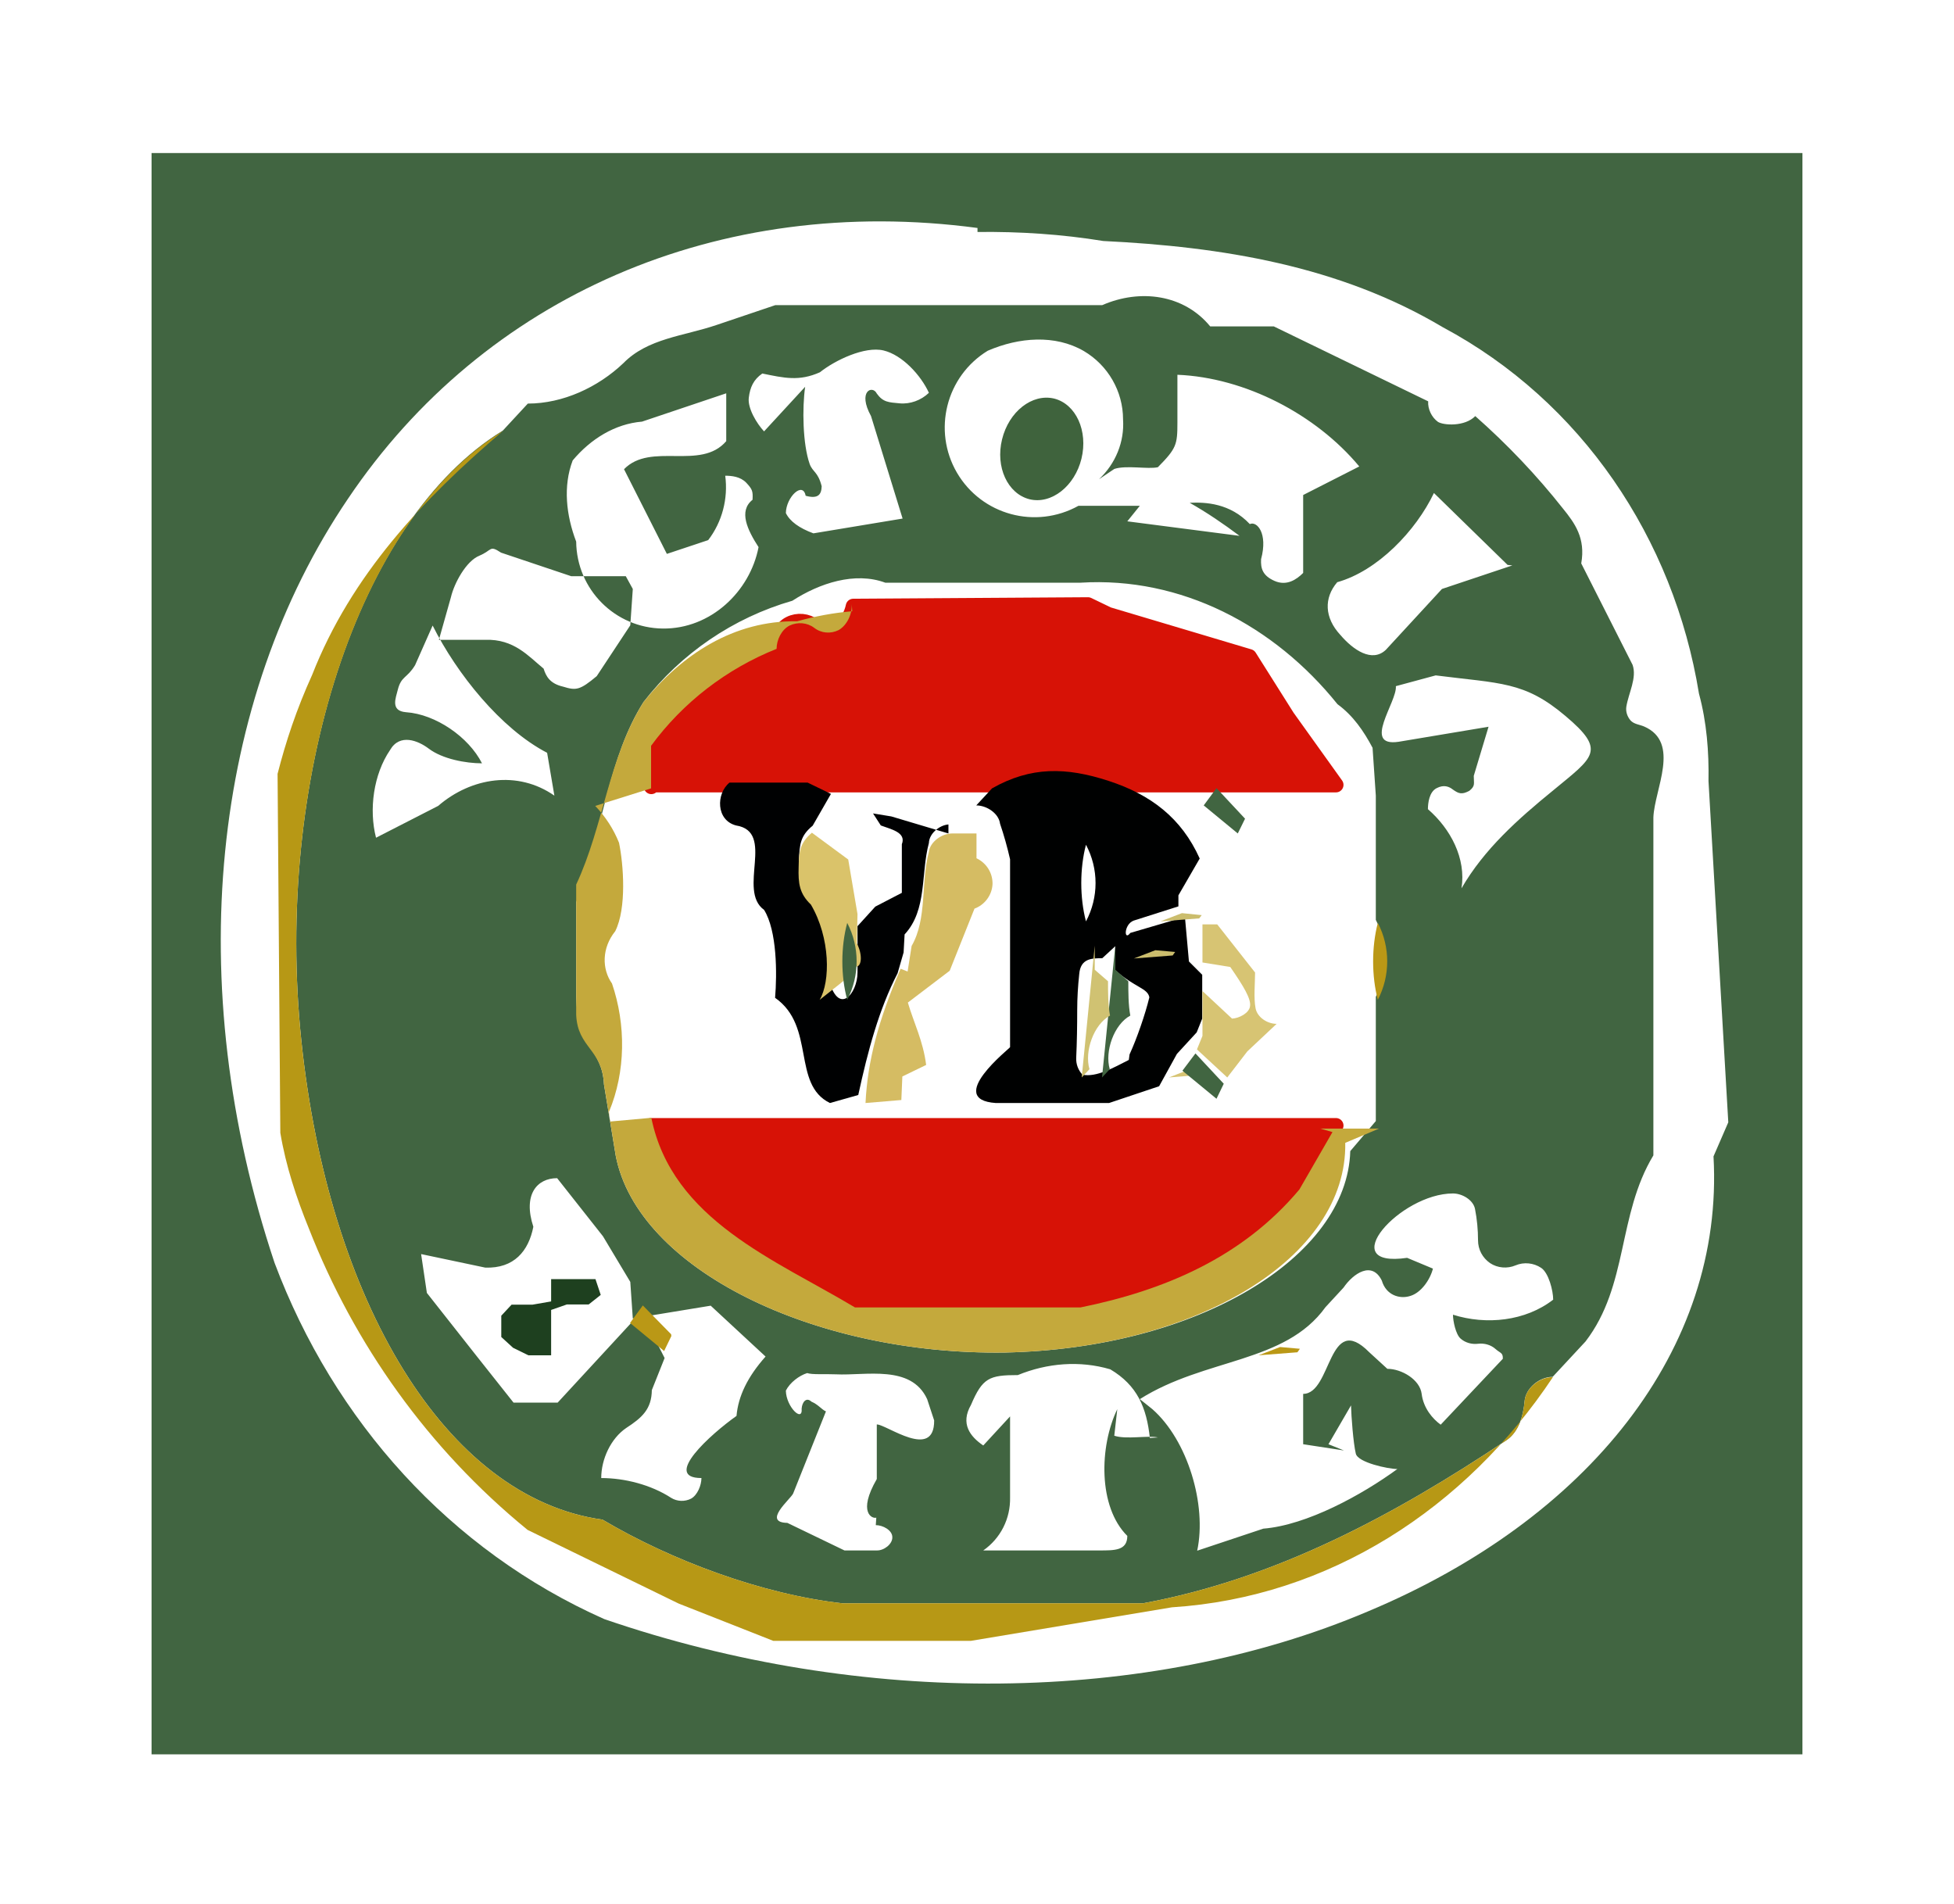
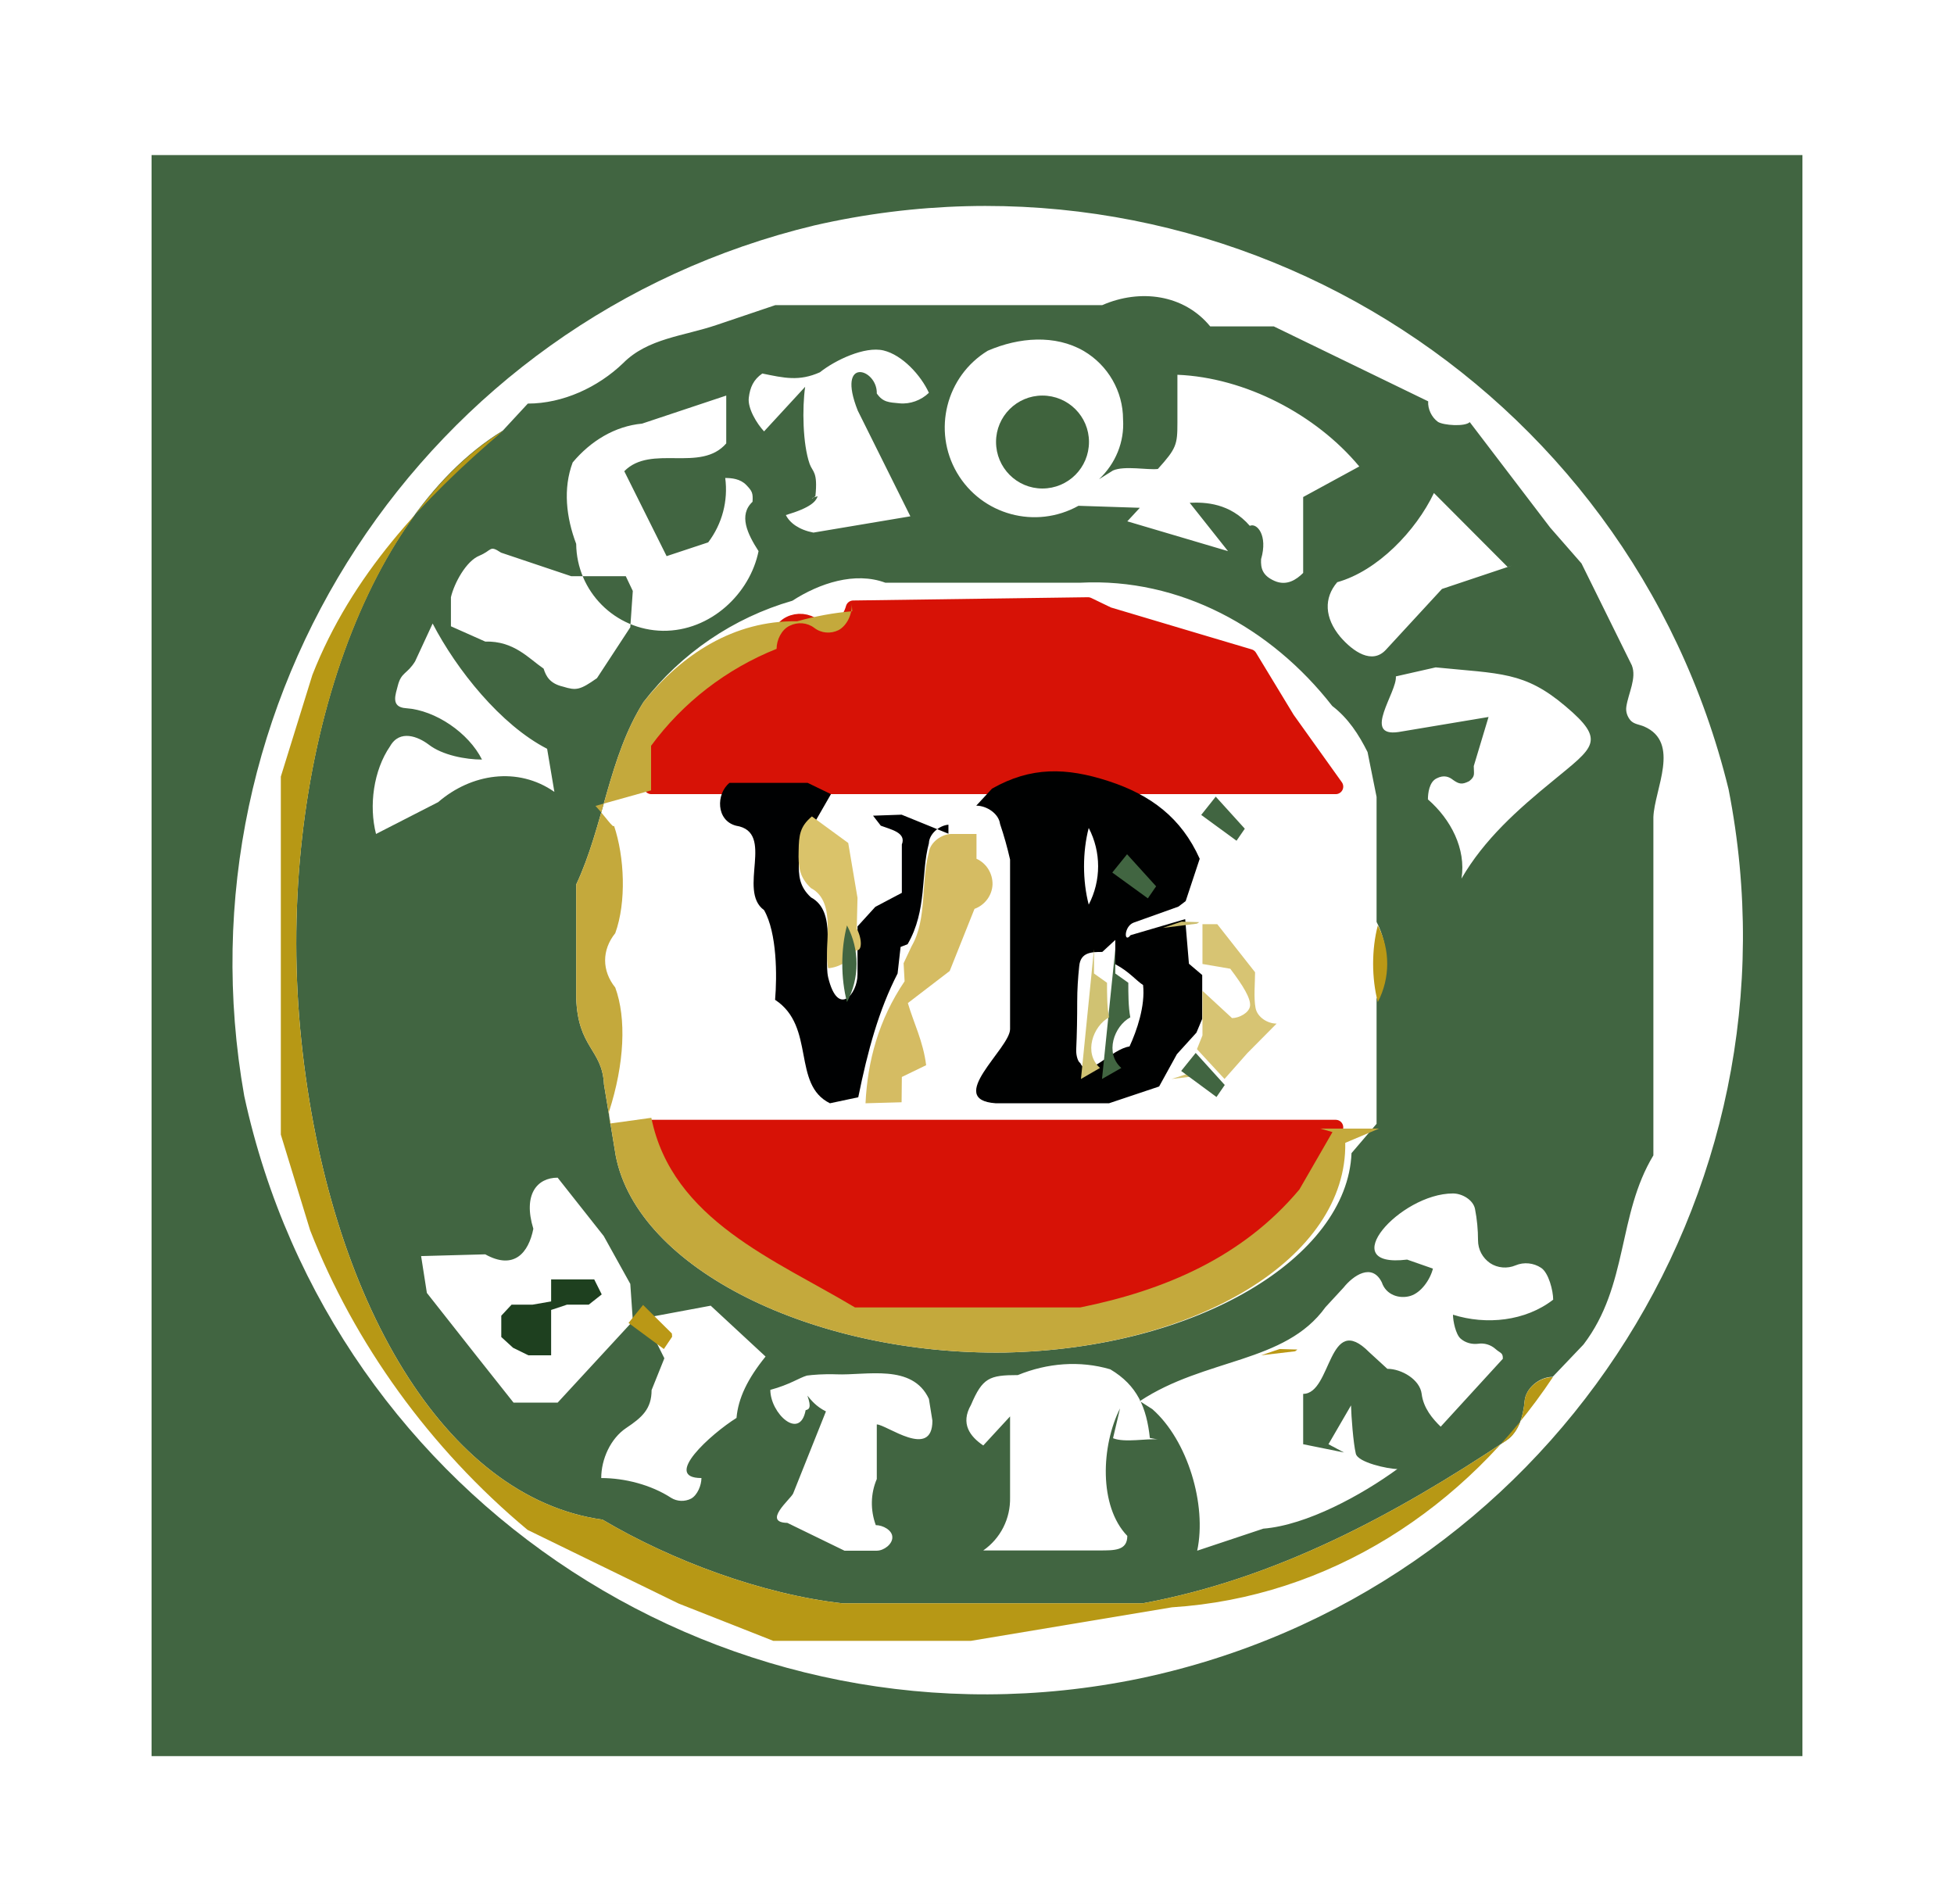
<svg xmlns="http://www.w3.org/2000/svg" viewBox="0 0 78 76" width="78" height="76">
  <rect width="100%" height="100%" fill="#ffffff" />
-   <path data-region="0" d="M71.95 6.11L6.05 6.11L6.05 70.03L71.95 70.03L71.95 6.11ZM39.02 9.26C40.70 9.24 42.38 9.35 44.04 9.62C48.78 9.85 53.47 10.61 57.59 13.06C63.13 16.02 66.81 21.49 67.82 27.69C68.13 28.83 68.22 30.01 68.20 31.18L68.99 44.80L68.40 46.16C68.83 53.85 63.41 60.64 54.59 64.33C45.80 68.06 34.38 68.16 24.12 64.63C17.96 61.89 13.33 56.72 10.96 50.41C7.24 39.26 8.44 27.95 13.89 19.91C19.32 11.84 28.68 7.72 39.02 9.10Z" fill="#416541" fill-rule="evenodd" />
-   <path data-region="1" d="M57.01 16.02L50.85 13.03L48.31 13.03C47.26 11.75 45.51 11.52 44.00 12.18L30.95 12.18L28.61 12.97C27.29 13.42 25.86 13.50 24.88 14.50C23.87 15.46 22.47 16.11 21.07 16.11L20.07 17.19C14.25 20.75 10.95 31.21 12.03 41.55C13.11 51.89 17.77 59.79 24.05 60.66C26.82 62.30 30.43 63.64 33.62 64.00L45.63 64.00C50.94 63.02 55.67 60.47 60.12 57.50C60.62 57.17 60.81 56.52 60.86 55.92C60.91 55.40 61.46 54.96 61.98 54.96L63.29 53.55C65.01 51.31 64.56 48.50 66.00 46.12L66.00 32.63C66.04 31.51 67.10 29.64 65.63 29.00C65.44 28.92 65.23 28.91 65.09 28.76C64.96 28.61 64.89 28.41 64.92 28.21C65.01 27.66 65.35 27.06 65.17 26.54L63.12 22.49C63.30 21.48 62.86 20.88 62.39 20.30C61.34 18.97 60.16 17.73 58.89 16.61C58.47 17.04 57.62 16.98 57.40 16.84C57.15 16.66 56.99 16.33 57.01 16.02ZM54.92 44.75L53.90 45.95C53.78 50.19 47.81 53.83 40.12 53.99C32.49 54.10 25.46 50.66 24.58 46.14L24.11 43.29C24.04 41.86 23.06 41.84 23.00 39.81L23.00 36.01C24.10 32.96 24.29 30.24 25.69 28.02C27.19 26.08 29.27 24.66 31.63 23.98C32.71 23.28 34.13 22.81 35.34 23.26L43.13 23.26C47.15 23.01 50.87 24.97 53.39 28.11C54.02 28.57 54.44 29.19 54.79 29.85L54.92 31.76L54.92 36.72C55.42 37.69 55.42 38.83 54.92 39.79L54.92 44.75ZM25.16 51.17L25.26 52.63L28.37 52.12L30.56 54.15C29.84 54.96 29.47 55.73 29.40 56.52C28.38 57.24 26.42 59.00 28.00 59.00C28.00 59.29 27.84 59.68 27.59 59.82C27.34 59.95 27.03 59.94 26.79 59.79C25.99 59.27 24.94 59.00 24.00 59.00C24.00 58.25 24.38 57.42 25.00 57.00C25.63 56.59 26.01 56.25 26.02 55.49L26.53 54.21L25.60 52.37L22.26 55.99L20.50 55.99L19.01 54.11L17.04 51.61L16.81 50.06L19.37 50.60C20.52 50.64 21.10 49.94 21.29 48.97C20.87 47.69 21.43 47.03 22.24 47.03L24.07 49.35L25.16 51.17ZM53.03 57.65L53.93 56.10C53.94 56.53 54.02 57.60 54.12 58.02C54.19 58.38 55.42 58.64 55.78 58.64C54.37 59.67 52.17 60.88 50.43 61.02L47.79 61.90C48.18 60.07 47.41 57.49 46.00 56.25L45.50 55.85C48.11 54.20 51.29 54.43 52.91 52.18L53.63 51.40C54.02 50.83 54.77 50.32 55.16 51.12C55.33 51.70 55.87 51.87 56.30 51.73C56.73 51.60 57.09 51.08 57.20 50.64L56.17 50.21C53.23 50.64 55.88 47.64 58.00 47.64C58.37 47.64 58.81 47.90 58.88 48.26C58.96 48.67 59.00 49.09 59.00 49.51C59.00 49.88 59.18 50.21 59.48 50.42C59.78 50.62 60.17 50.65 60.50 50.51C60.83 50.37 61.22 50.41 61.52 50.61C61.82 50.81 62.00 51.52 62.00 51.88C60.89 52.74 59.33 52.90 58.00 52.48C58.00 52.73 58.11 53.26 58.30 53.43C58.49 53.60 58.75 53.67 59.00 53.64C59.25 53.61 59.51 53.68 59.70 53.85C59.89 54.02 60.00 53.99 59.99 54.24L57.51 56.87C57.19 56.64 56.82 56.21 56.75 55.64C56.68 55.07 55.95 54.64 55.38 54.64L54.66 53.98C53.01 52.31 53.17 55.64 52.02 55.64L52.02 57.65L53.65 57.90ZM34.96 60.88C35.24 60.88 35.62 61.08 35.62 61.36C35.63 61.64 35.28 61.90 35.00 61.89L33.71 61.89L31.43 60.79C30.42 60.77 31.55 59.85 31.66 59.62L32.97 56.34C32.79 56.26 32.67 56.07 32.39 55.95C32.19 55.76 32.02 55.96 32.00 56.23C32.05 56.80 31.38 56.16 31.37 55.51C31.53 55.19 31.90 54.91 32.22 54.81C32.43 54.88 32.90 54.84 33.37 54.86C34.56 54.92 36.37 54.46 37.01 55.85L37.29 56.70C37.30 58.31 35.39 56.86 35.00 56.86L35.00 59.04C34.22 60.39 34.83 60.64 34.98 60.58ZM30.50 17.22C30.21 16.91 29.84 16.30 29.89 15.88C29.94 15.46 30.08 15.15 30.43 14.91C31.31 15.09 31.90 15.23 32.73 14.86C33.33 14.38 34.52 13.81 35.27 13.99C36.02 14.17 36.76 14.98 37.08 15.68C36.77 15.98 36.33 16.14 35.91 16.10C35.48 16.06 35.25 16.06 35.00 15.71C34.83 15.36 34.22 15.61 34.77 16.61L36.03 20.70L32.47 21.29C31.90 21.08 31.53 20.81 31.37 20.48C31.38 19.84 32.05 19.20 32.16 19.79C32.67 19.93 32.79 19.73 32.80 19.41C32.65 18.82 32.44 18.85 32.32 18.52C32.04 17.72 32.02 16.28 32.14 15.44L30.50 17.22ZM44.48 18.72C44.95 18.56 45.83 18.74 46.22 18.65C46.96 17.90 47.00 17.75 47.00 16.88L47.00 14.96C49.70 15.07 52.53 16.54 54.26 18.62L52.02 19.76L52.02 22.87C51.75 23.14 51.36 23.40 50.88 23.19C50.40 22.98 50.32 22.69 50.34 22.32C50.62 21.28 50.17 20.79 49.89 20.92C49.10 20.08 48.11 20.04 47.49 20.07C48.18 20.46 48.84 20.91 49.48 21.39L45.00 20.81L45.50 20.19L43.05 20.19C41.34 21.14 39.19 20.56 38.20 18.87C37.22 17.19 37.76 15.02 39.43 14.00C40.68 13.46 42.12 13.35 43.26 14.01C44.23 14.58 44.83 15.62 44.83 16.74C44.89 17.64 44.53 18.51 43.87 19.13ZM28.99 15.70L28.99 17.61C27.97 18.80 25.98 17.63 24.91 18.73L26.62 22.11L28.27 21.56C28.83 20.83 29.07 19.90 28.95 18.99C29.20 18.99 29.55 19.02 29.79 19.27C30.03 19.53 30.06 19.60 30.04 19.95C29.47 20.40 29.84 21.16 30.28 21.84C29.94 23.61 28.37 25.11 26.46 25.09C24.55 25.07 23.02 23.53 23.00 21.62C22.60 20.57 22.47 19.41 22.86 18.38C23.58 17.52 24.55 16.92 25.63 16.83L28.99 15.70ZM60.37 22.57L57.56 23.51L55.32 25.94C54.77 26.46 54.02 25.95 53.50 25.34C52.87 24.66 52.84 23.87 53.38 23.24C54.99 22.79 56.52 21.19 57.24 19.68L60.18 22.55ZM25.26 23.51L25.16 24.96L23.82 26.99C23.15 27.55 23.00 27.57 22.48 27.41C21.96 27.29 21.80 27.01 21.70 26.69C21.10 26.20 20.52 25.50 19.37 25.54L17.52 25.54L18.00 23.84C18.13 23.28 18.61 22.39 19.14 22.18C19.66 21.96 19.53 21.75 20.00 22.06L22.80 23.00L24.98 23.00ZM19.24 30.47C18.71 29.42 17.39 28.51 16.21 28.43C15.57 28.38 15.80 27.86 15.88 27.53C16.02 26.98 16.25 27.08 16.57 26.55L17.27 24.97C18.23 26.89 19.99 29.09 21.84 30.05L22.13 31.76C20.67 30.74 18.81 31.03 17.49 32.17L15.01 33.44C14.72 32.31 14.91 30.91 15.57 29.94C15.96 29.26 16.70 29.57 17.11 29.88C17.66 30.30 18.60 30.47 19.24 30.47ZM58.34 35.46C58.53 34.27 57.91 33.09 57.00 32.30C57.00 32.06 57.05 31.61 57.35 31.46C57.64 31.31 57.85 31.40 58.00 31.52C58.24 31.69 58.36 31.72 58.65 31.57C58.90 31.37 58.83 31.29 58.83 30.97L59.42 29.01L55.83 29.61C54.35 29.83 55.78 28.01 55.72 27.39L57.31 26.96C59.89 27.29 60.85 27.19 62.49 28.58C64.14 29.97 63.62 30.21 62.00 31.55C60.59 32.70 59.25 33.89 58.34 35.46ZM46.22 57.38C45.83 57.29 44.95 57.47 44.48 57.31L44.60 56.25C43.88 57.74 43.83 60.15 45.00 61.31C45.00 61.90 44.49 61.89 43.88 61.89L39.25 61.89C39.94 61.41 40.34 60.62 40.32 59.77L40.32 56.54L39.25 57.70C38.72 57.34 38.33 56.83 38.76 56.08C39.22 55.00 39.49 54.89 40.63 54.89C41.80 54.41 43.10 54.30 44.32 54.66C45.40 55.30 45.77 56.19 45.90 57.40Z" fill="#416541" fill-rule="evenodd" />
-   <path data-region="2" d="M53.33 44.93L26.00 44.93C26.92 48.82 31.01 50.25 34.13 52.00L43.28 52.06C46.48 51.32 49.60 50.00 51.87 47.29L53.33 44.93Z" fill="#d71206" fill-rule="evenodd" stroke="#d71206" stroke-width="0.6" stroke-linejoin="round" />
-   <path data-region="3" d="M26.00 31.33L53.33 31.33L51.39 28.62L49.87 26.21L47.66 25.55L44.24 24.53L43.43 24.14L34.06 24.20C34.00 24.50 33.81 24.91 33.48 25.08C33.16 25.24 32.78 25.20 32.50 24.99C32.22 24.78 31.84 24.74 31.52 24.90C31.20 25.06 31.00 25.47 31.00 25.83C29.01 26.63 27.27 27.97 26.00 29.70L26.00 31.40Z" fill="#d71206" fill-rule="evenodd" stroke="#d71206" stroke-width="0.6" stroke-linejoin="round" />
-   <path data-region="4" d="M21.05 16.48L20.10 17.57L21.05 16.48ZM20.08 17.20C16.86 19.94 14.02 22.96 12.46 26.94C11.83 28.33 11.41 29.60 11.08 30.89L11.19 45.22C11.41 46.54 11.83 47.81 12.33 49.04C14.14 53.66 17.08 57.82 21.06 61.07L27.09 64.01L30.87 65.50L38.75 65.50L46.78 64.16C53.05 63.76 58.51 60.21 61.99 54.97C61.46 54.97 60.91 55.40 60.86 55.92C60.81 56.52 60.62 57.17 60.12 57.50C55.67 60.47 50.94 63.02 45.63 64.00L33.63 64.00C30.43 63.64 26.82 62.30 24.05 60.66C17.77 59.79 13.11 51.89 12.03 41.55C10.95 31.21 14.26 20.76 20.08 17.20Z" fill="#b79815" fill-rule="evenodd" />
-   <path data-region="5" d="M34.02 24.40C33.28 24.46 32.54 24.60 31.82 24.80C29.29 24.76 27.21 26.13 25.69 28.02C24.29 30.24 24.10 32.96 23.00 35.31L23.00 40.51C23.06 41.84 24.04 41.86 24.11 43.29L24.58 46.14C25.46 50.66 32.49 54.10 40.12 53.99C47.81 53.83 53.78 50.19 53.70 45.62L55.05 45.05L52.70 45.05L53.19 45.19L51.87 47.48C49.60 50.19 46.48 51.51 43.13 52.19L34.13 52.19C30.98 50.30 26.83 48.71 26.00 44.62L24.34 44.77L24.31 44.38C24.98 42.78 24.99 40.90 24.43 39.26C24.02 38.68 24.02 37.84 24.56 37.17C25.02 36.25 24.89 34.51 24.71 33.64C24.49 33.09 24.17 32.60 23.76 32.17L25.99 31.47L25.99 29.77C27.26 28.04 29.00 26.70 31.00 25.90C31.00 25.54 31.20 25.13 31.52 24.97C31.84 24.82 32.22 24.85 32.50 25.06C32.78 25.28 33.16 25.31 33.48 25.15C33.82 24.95 34.02 24.51 34.00 24.11Z" fill="#c4a93c" fill-rule="evenodd" />
-   <path data-region="6" d="M39.60 31.47L38.97 32.15C39.39 32.15 39.87 32.47 39.92 32.88C40.08 33.35 40.21 33.82 40.32 34.30L40.32 41.80C40.32 41.84 37.70 43.89 39.75 44.03L44.27 44.03L46.27 43.36L46.98 42.07L47.77 41.21L47.99 40.66L47.99 38.91L47.46 38.38L47.30 36.60L45.12 37.24C44.86 37.59 44.86 36.90 45.25 36.75L47.04 36.18L47.04 35.74L47.89 34.27C47.16 32.65 45.94 31.72 44.25 31.17C42.56 30.62 41.15 30.59 39.60 31.47ZM43.35 36.78C43.86 35.82 43.86 34.68 43.35 33.72C43.10 34.67 43.10 35.83 43.35 36.78ZM44.52 37.77L44.52 38.73C45.31 39.43 45.81 39.44 45.88 39.81C45.72 40.48 45.38 41.46 45.09 42.09L45.06 42.31C44.45 42.62 43.77 43.01 43.21 42.90C43.04 42.72 42.95 42.48 42.96 42.23C42.99 41.59 43.00 40.95 43.00 40.31C43.00 39.84 43.03 39.36 43.08 38.89C43.13 38.25 43.59 38.25 44.00 38.25ZM45.93 34.38L44.98 35.46L45.93 34.38Z" fill="#000101" fill-rule="evenodd" />
-   <path data-region="7" d="M33.17 31.69L32.24 31.24L29.12 31.24C28.58 31.68 28.58 32.74 29.38 32.95C30.97 33.20 29.42 35.54 30.50 36.32C31.02 37.15 31.02 38.88 30.94 39.83C32.57 40.97 31.60 43.28 33.13 44.03L34.26 43.71C34.65 41.92 35.08 40.31 35.83 38.85L36.07 38.02L36.11 37.30C37.02 36.32 36.75 34.87 37.08 33.65C37.09 33.28 37.49 32.94 37.86 32.91L37.86 33.27L35.58 32.59L34.85 32.47L35.16 32.95C35.55 33.10 36.19 33.22 36.00 33.70L36.00 35.64L34.94 36.19L34.23 36.97L34.23 38.82C34.23 39.67 33.45 40.62 33.06 39.01C33.15 38.89 33.15 37.15 32.72 36.42C31.91 35.38 31.87 34.96 31.89 34.33C31.92 33.70 31.95 33.36 32.44 32.96L33.17 31.69Z" fill="#000102" fill-rule="evenodd" />
-   <path data-region="8" d="M38.98 33.27L38.00 33.27C37.60 33.27 37.13 33.60 37.08 34.00C36.75 35.22 37.02 36.67 36.39 37.76L36.23 38.78L35.95 38.67C35.07 40.70 34.63 42.35 34.55 44.03L35.98 43.91L36.02 42.97L36.97 42.51C36.85 41.55 36.47 40.81 36.24 40.02L37.91 38.75L38.90 36.27C39.31 36.12 39.60 35.73 39.62 35.29C39.63 34.85 39.38 34.45 38.98 34.26L38.98 33.27Z" fill="#d5bc63" fill-rule="evenodd" />
-   <path data-region="9" d="M43.17 18.31C43.44 17.20 42.95 16.13 42.08 15.91C41.20 15.70 40.27 16.43 40.00 17.54C39.73 18.64 40.22 19.71 41.10 19.93C41.97 20.14 42.90 19.41 43.17 18.31Z" fill="#3f633d" fill-rule="evenodd" />
-   <path data-region="10" d="M33.86 32.36L32.91 33.44L33.86 32.36ZM32.41 33.24C31.93 33.65 31.89 33.99 31.88 34.62C31.86 35.26 31.91 35.67 32.37 36.11C33.15 37.44 33.15 39.18 32.72 39.91C33.53 39.26 33.95 38.99 34.18 38.59C34.42 38.56 34.42 38.06 34.20 37.65L34.23 36.49L33.86 34.31L32.41 33.24Z" fill="#dac36a" fill-rule="evenodd" />
-   <path data-region="11" d="M48.59 36.90L48.00 36.90L48.00 38.42L49.11 38.60C49.65 39.38 49.94 39.87 49.90 40.16C49.87 40.44 49.46 40.65 49.18 40.66L48.00 39.56L48.00 41.35L47.78 41.89L48.99 43.01L49.79 41.97L50.96 40.87C50.59 40.87 50.19 40.61 50.12 40.25C50.04 39.84 50.10 39.24 50.10 38.82L48.59 36.90ZM48.31 42.75L47.53 42.67L46.66 43.01L48.22 42.88Z" fill="#d7c473" fill-rule="evenodd" />
-   <path data-region="12" d="M22.00 51.06L22.00 51.95L21.25 52.08L20.42 52.08L20.01 52.52L20.01 53.37L20.48 53.80L21.09 54.10L22.00 54.10L22.00 53.19L22.00 52.29L22.63 52.07L23.50 52.07L23.98 51.69L23.77 51.06L22.87 51.06L22.00 51.06Z" fill="#1e401f" fill-rule="evenodd" />
-   <path data-region="13" d="M44.52 38.71L44.52 37.75L43.99 43.01L44.30 42.68C44.09 41.97 44.47 40.89 45.12 40.54C45.04 40.13 45.04 39.59 45.04 39.17Z" fill="#416541" fill-rule="evenodd" />
-   <path data-region="14" d="M43.70 38.71L43.70 37.75L43.18 43.01L43.49 42.68C43.28 41.97 43.66 40.89 44.31 40.54C44.23 40.13 44.23 39.59 44.23 39.17Z" fill="#d0c272" fill-rule="evenodd" />
-   <path data-region="15" d="M48.30 41.92L47.35 43.01L48.30 41.92ZM47.72 42.05L47.20 42.74L48.56 43.86L48.85 43.26L47.72 42.05ZM50.09 41.92L49.14 43.01L50.09 41.92ZM46.99 42.95L46.04 44.03L46.99 42.95Z" fill="#416541" fill-rule="evenodd" />
-   <path data-region="16" d="M47.97 35.70L47.02 36.78L47.97 35.70ZM47.97 36.53L47.18 36.45L46.32 36.78L47.87 36.66ZM46.91 38.00L46.12 37.93L45.26 38.26L46.81 38.14ZM47.79 37.17L46.84 38.26L47.79 37.17Z" fill="#cbbd6d" fill-rule="evenodd" />
-   <path data-region="17" d="M48.56 31.46L48.05 32.15L49.41 33.27L49.70 32.68L48.56 31.46Z" fill="#416541" fill-rule="evenodd" />
-   <path data-region="18" d="M39.72 34.38L38.77 35.46L39.72 34.38Z" fill="#000005" fill-rule="evenodd" />
-   <path data-region="19" d="M55.00 39.91C55.50 38.95 55.50 37.80 55.00 36.84C54.75 37.80 54.75 38.96 55.00 39.91Z" fill="#ba9816" fill-rule="evenodd" />
-   <path data-region="20" d="M34.95 35.70L34.00 36.78L34.95 35.70ZM33.82 39.91C34.32 38.95 34.32 37.80 33.82 36.84C33.56 37.80 33.56 38.96 33.82 39.91Z" fill="#416541" fill-rule="evenodd" />
-   <path data-region="21" d="M51.01 38.82L50.06 39.91L51.01 38.82Z" fill="#416541" fill-rule="evenodd" />
-   <path data-region="22" d="M45.91 34.38L44.96 35.46L45.91 34.38Z" fill="#416541" fill-rule="evenodd" />
-   <path data-region="23" d="M51.89 53.84L51.10 53.77L50.24 54.10L51.79 53.98Z" fill="#ba9816" fill-rule="evenodd" />
-   <path data-region="24" d="M43.99 35.70L43.04 36.78L43.99 35.70Z" fill="#ba9816" fill-rule="evenodd" />
-   <path data-region="25" d="M51.10 16.48L50.15 17.57L51.10 16.48Z" fill="#416541" fill-rule="evenodd" />
-   <path data-region="26" d="M38.03 38.82L37.08 39.91L38.03 38.82Z" fill="#000000" fill-rule="evenodd" />
-   <path data-region="27" d="M26.79 53.26L25.66 52.11L25.15 52.81L26.51 53.93L26.80 53.33Z" fill="#ba9816" fill-rule="evenodd" />
-   <path data-region="28" d="M52.69 57.40L51.74 58.49L52.69 57.40Z" fill="#ba9816" fill-rule="evenodd" />
+   <path data-region="0" d="M71.95 6.19L6.05 6.19L6.05 70.10L71.95 70.10L71.95 6.19ZM32.50 9.00C48.77 5.27 65.03 15.29 69.00 31.50C72.20 47.77 61.73 63.59 45.50 67.00C29.22 70.37 13.27 59.99 9.75 43.75C6.95 27.97 16.92 12.75 32.50 9.00Z" fill="#416541" fill-rule="evenodd" />
+   <path data-region="1" d="M57.01 16.02L50.85 13.03L48.31 13.03C47.26 11.75 45.51 11.52 44.00 12.18L30.95 12.18L28.61 12.97C27.29 13.42 25.86 13.50 24.87 14.50C23.87 15.46 22.47 16.11 21.07 16.11L20.07 17.19C14.25 20.75 10.95 31.21 12.03 41.55C13.11 51.89 17.77 59.79 24.05 60.66C26.82 62.30 30.43 63.64 33.62 64.00L45.62 64.00C50.94 63.02 55.67 60.47 60.13 57.50C60.62 57.17 60.81 56.52 60.86 55.92C60.91 55.40 61.46 54.96 61.98 54.96L63.21 53.67C65.01 51.31 64.56 48.50 66.00 46.12L66.00 32.62C66.04 31.51 67.10 29.64 65.63 29.00C65.44 28.92 65.23 28.91 65.09 28.76C64.96 28.61 64.89 28.41 64.92 28.21C65.00 27.67 65.34 27.07 65.14 26.56L63.13 22.49L61.88 21.06L58.67 16.85C58.48 17.04 57.62 16.98 57.40 16.84C57.15 16.66 56.99 16.33 57.01 16.02ZM54.95 44.86L53.95 46.03C53.78 50.19 47.81 53.83 40.12 53.99C32.49 54.10 25.46 50.66 24.58 46.14L24.11 43.29C24.04 41.86 23.06 41.85 23.00 39.81L23.00 35.31C24.10 32.96 24.29 30.24 25.69 28.02C27.19 26.08 29.27 24.66 31.63 23.98C32.71 23.28 34.13 22.81 35.34 23.26L43.13 23.26C47.09 23.06 50.74 25.05 53.18 28.18C53.82 28.67 54.24 29.32 54.59 30.02L54.95 31.81L54.95 36.80C55.45 37.76 55.45 38.91 54.95 39.87L54.95 44.86ZM25.16 51.25L25.26 52.70L28.37 52.12L30.56 54.15C29.84 55.04 29.47 55.81 29.40 56.60C28.38 57.24 26.42 59.00 28.00 59.00C28.00 59.29 27.84 59.68 27.59 59.82C27.34 59.95 27.03 59.94 26.79 59.79C25.99 59.27 24.94 59.00 24.00 59.00C24.00 58.25 24.37 57.42 25.00 57.00C25.63 56.58 26.01 56.24 26.01 55.49L26.52 54.22L25.60 52.37L22.26 55.99L20.50 55.99L19.01 54.11L17.04 51.61L16.81 50.14L19.37 50.07C20.52 50.71 21.10 50.01 21.29 49.05C20.87 47.68 21.44 47.01 22.26 47.01L24.10 49.34L25.16 51.25ZM53.03 57.65L53.93 56.10C53.94 56.53 54.02 57.60 54.12 58.02C54.19 58.38 55.42 58.64 55.78 58.64C54.37 59.67 52.17 60.88 50.43 61.02L47.79 61.90C48.18 60.07 47.41 57.49 46.00 56.25L45.50 55.93C48.11 54.20 51.29 54.43 52.91 52.18L53.63 51.40C54.02 50.91 54.77 50.40 55.16 51.19C55.33 51.70 55.87 51.86 56.30 51.73C56.73 51.60 57.09 51.08 57.20 50.64L56.17 50.28C53.23 50.64 55.88 47.64 58.00 47.64C58.37 47.64 58.81 47.90 58.88 48.26C58.96 48.67 59.00 49.09 59.00 49.51C59.00 49.88 59.18 50.21 59.48 50.42C59.78 50.62 60.17 50.65 60.50 50.51C60.83 50.37 61.22 50.41 61.52 50.61C61.82 50.81 62.00 51.52 62.00 51.88C60.89 52.74 59.33 52.90 58.00 52.48C58.00 52.73 58.11 53.26 58.30 53.43C58.49 53.60 58.75 53.67 59.00 53.64C59.25 53.60 59.51 53.68 59.70 53.85C59.89 54.02 60.00 53.99 59.99 54.24L57.51 56.95C57.19 56.64 56.82 56.21 56.75 55.64C56.68 55.07 55.95 54.64 55.38 54.64L54.66 53.98C53.01 52.31 53.17 55.64 52.02 55.64L52.02 57.65L53.65 57.98ZM34.96 60.88C35.24 60.88 35.62 61.08 35.62 61.36C35.63 61.64 35.28 61.90 35.00 61.90L33.71 61.90L31.43 60.79C30.42 60.77 31.55 59.85 31.66 59.62L32.97 56.34C32.57 56.14 32.38 55.89 32.23 55.71C32.40 56.19 32.30 56.26 32.16 56.29C31.93 57.52 30.75 56.42 30.75 55.48C31.53 55.27 31.90 55.00 32.21 54.91C32.43 54.88 32.90 54.84 33.38 54.86C34.58 54.91 36.42 54.42 37.08 55.84L37.22 56.71C37.22 58.28 35.38 56.86 35.00 56.86L35.00 59.04C34.75 59.62 34.74 60.28 34.96 60.88ZM30.50 17.22C30.21 16.91 29.84 16.30 29.89 15.88C29.94 15.46 30.08 15.15 30.43 14.91C31.31 15.09 31.90 15.23 32.73 14.86C33.33 14.38 34.52 13.81 35.27 13.99C36.02 14.17 36.76 14.98 37.08 15.68C36.77 15.98 36.33 16.14 35.91 16.10C35.48 16.06 35.25 16.06 35.00 15.71C35.03 14.71 33.37 14.20 34.24 16.39L36.34 20.61L32.47 21.26C31.90 21.15 31.53 20.88 31.37 20.56C32.38 20.26 32.57 20.01 32.64 19.81C32.30 19.89 32.40 19.96 32.55 19.80C32.65 18.82 32.44 18.85 32.32 18.52C32.04 17.72 32.02 16.28 32.14 15.44L30.50 17.22ZM44.43 18.78C44.89 18.58 45.82 18.77 46.22 18.72C46.96 17.90 47.00 17.75 47.00 16.88L47.00 14.96C49.70 15.07 52.53 16.54 54.26 18.62L52.02 19.84L52.02 22.87C51.75 23.14 51.36 23.40 50.88 23.19C50.40 22.98 50.32 22.69 50.34 22.32C50.62 21.36 50.17 20.86 49.89 20.99C49.10 20.08 48.11 20.04 47.49 20.07L49.02 22.00L45.00 20.81L45.50 20.27L43.05 20.19C41.34 21.14 39.19 20.56 38.20 18.87C37.22 17.19 37.76 15.02 39.43 14.00C40.68 13.46 42.12 13.35 43.26 14.01C44.23 14.58 44.83 15.62 44.83 16.74C44.89 17.64 44.53 18.51 43.87 19.13ZM28.99 15.79L28.99 17.70C27.97 18.88 25.99 17.72 24.92 18.81L26.61 22.20L28.27 21.65C28.83 20.91 29.07 19.99 28.95 19.08C29.20 19.08 29.55 19.11 29.79 19.36C30.03 19.61 30.06 19.68 30.04 20.03C29.47 20.56 29.84 21.32 30.28 22.00C29.94 23.69 28.37 25.20 26.46 25.18C24.55 25.15 23.02 23.61 23.00 21.71C22.60 20.65 22.47 19.50 22.86 18.46C23.58 17.60 24.55 17.01 25.63 16.91L28.99 15.79ZM60.37 22.57L57.56 23.51L55.32 25.94C54.77 26.53 54.02 26.02 53.50 25.42C52.87 24.66 52.84 23.87 53.38 23.24C54.99 22.79 56.52 21.19 57.24 19.68L60.18 22.63ZM25.26 23.59L25.16 25.04L23.83 27.07C23.15 27.55 23.00 27.57 22.48 27.41C21.96 27.29 21.80 27.01 21.70 26.69C21.10 26.28 20.52 25.58 19.37 25.61L18.00 25.00L18.00 23.84C18.13 23.28 18.61 22.39 19.14 22.18C19.66 21.96 19.53 21.75 20.00 22.06L22.80 23.00L24.98 23.00ZM19.24 30.32C18.71 29.26 17.39 28.35 16.21 28.27C15.57 28.23 15.80 27.70 15.88 27.37C16.02 26.82 16.25 26.92 16.57 26.40L17.27 24.89C18.23 26.74 19.99 28.94 21.84 29.89L22.13 31.61C20.67 30.59 18.81 30.88 17.49 32.02L15.01 33.29C14.72 32.16 14.91 30.75 15.57 29.79C15.96 29.10 16.70 29.41 17.11 29.72C17.66 30.15 18.60 30.32 19.24 30.32ZM58.34 35.07C58.53 33.88 57.91 32.70 57.00 31.91C57.00 31.67 57.05 31.21 57.35 31.07C57.64 30.92 57.85 31.01 58.00 31.13C58.24 31.30 58.36 31.33 58.65 31.18C58.90 30.98 58.83 30.90 58.83 30.58L59.42 28.62L55.83 29.22C54.35 29.44 55.78 27.62 55.72 27.00L57.31 26.64C59.89 26.90 60.85 26.80 62.49 28.19C64.14 29.58 63.62 29.82 62.00 31.16C60.59 32.31 59.25 33.50 58.34 35.07ZM46.22 57.46C45.82 57.41 44.89 57.60 44.43 57.41L44.71 56.22C43.96 57.70 43.85 60.12 45.00 61.31C45.00 61.90 44.49 61.89 43.88 61.89L39.25 61.89C39.94 61.41 40.34 60.62 40.32 59.77L40.32 56.54L39.25 57.70C38.72 57.34 38.33 56.83 38.76 56.08C39.22 55.00 39.49 54.89 40.63 54.89C41.80 54.41 43.10 54.30 44.32 54.66C45.40 55.30 45.77 56.19 45.90 57.40Z" fill="#416541" fill-rule="evenodd" />
+   <path data-region="2" d="M53.32 45.00L26.00 45.00C26.92 48.82 31.01 50.25 34.13 52.00L43.28 52.13C46.48 51.32 49.60 50.00 51.87 47.29L53.32 45.00Z" fill="#d71206" fill-rule="evenodd" stroke="#d71206" stroke-width="0.6" stroke-linejoin="round" />
+   <path data-region="3" d="M26.00 31.40L53.32 31.40L51.39 28.70L49.88 26.21L47.66 25.55L44.24 24.53L43.43 24.14L34.06 24.27C34.00 24.50 33.81 24.91 33.48 25.08C33.16 25.24 32.78 25.20 32.50 24.99C32.22 24.78 31.84 24.74 31.52 24.90C31.20 25.06 31.00 25.47 31.00 25.83C29.01 26.63 27.27 27.97 26.00 29.70L26.00 31.40Z" fill="#d71206" fill-rule="evenodd" stroke="#d71206" stroke-width="0.6" stroke-linejoin="round" />
+   <path data-region="4" d="M21.05 16.47L20.10 17.56L21.05 16.47ZM20.08 17.20C16.86 19.94 14.03 22.97 12.47 26.94L11.21 31.00L11.21 45.29L12.38 49.11C14.14 53.61 17.15 57.81 21.06 61.07L27.09 64.01L30.87 65.50L38.75 65.50L46.78 64.16C53.05 63.76 58.51 60.21 61.99 54.97C61.46 54.97 60.91 55.40 60.86 55.92C60.81 56.52 60.62 57.17 60.13 57.50C55.67 60.47 50.94 63.02 45.62 64.00L33.62 64.00C30.43 63.64 26.82 62.30 24.05 60.66C17.77 59.79 13.11 51.89 12.03 41.55C10.95 31.21 14.26 20.76 20.08 17.20Z" fill="#b79815" fill-rule="evenodd" />
+   <path data-region="5" d="M34.02 24.40C33.28 24.46 32.54 24.60 31.82 24.80C29.29 24.76 27.21 26.13 25.69 28.02C24.29 30.24 24.10 32.96 23.00 35.31L23.00 39.81C23.06 41.85 24.04 41.86 24.11 43.29L24.58 46.14C25.46 50.66 32.49 54.10 40.12 53.99C47.81 53.83 53.78 50.19 53.70 45.62L55.05 45.05L52.70 45.05L53.19 45.19L51.87 47.48C49.60 50.19 46.48 51.51 43.12 52.19L34.13 52.19C30.98 50.30 26.83 48.71 26.00 44.62L24.34 44.85L24.31 44.38C24.93 42.46 25.01 40.65 24.56 39.42C24.02 38.75 24.02 37.92 24.56 37.25C25.01 36.01 24.93 34.20 24.51 32.96C24.49 33.09 24.17 32.60 23.77 32.17L25.99 31.55L25.99 29.77C27.26 28.04 29.00 26.70 31.00 25.90C31.00 25.54 31.20 25.13 31.52 24.98C31.84 24.82 32.22 24.85 32.50 25.06C32.78 25.28 33.16 25.31 33.48 25.15C33.82 24.96 34.02 24.51 34.00 24.11Z" fill="#c4a93c" fill-rule="evenodd" />
+   <path data-region="6" d="M39.60 31.48L38.97 32.16C39.39 32.16 39.87 32.48 39.92 32.89C40.08 33.36 40.21 33.83 40.32 34.31L40.32 41.08C40.32 41.85 37.70 43.90 39.75 44.04L44.27 44.04L46.27 43.37L46.98 42.08L47.76 41.22L47.99 40.67L47.99 38.92L47.46 38.47L47.31 36.69L45.13 37.33C44.86 37.68 44.86 36.98 45.25 36.83L47.04 36.19L47.33 35.97L47.89 34.28C47.16 32.65 45.94 31.73 44.25 31.18C42.56 30.63 41.15 30.60 39.60 31.48ZM43.46 36.11C43.96 35.15 43.96 34.01 43.46 33.05C43.21 34.00 43.21 35.16 43.46 36.11ZM44.52 37.52L44.52 38.49C45.07 38.78 45.35 39.14 45.63 39.32C45.72 40.16 45.38 41.14 45.09 41.77L44.96 41.80C44.21 42.03 43.40 43.07 43.12 42.43C43.04 42.40 42.95 42.15 42.96 41.90C42.99 41.26 43.00 40.62 43.00 39.98C43.00 39.51 43.03 39.04 43.08 38.57C43.13 38.00 43.59 38.00 44.00 38.00ZM45.93 35.03L44.98 36.11L45.93 35.03Z" fill="#000101" fill-rule="evenodd" />
+   <path data-region="7" d="M33.17 31.70L32.24 31.25L29.12 31.25C28.58 31.69 28.58 32.75 29.38 32.96C30.97 33.21 29.42 35.55 30.50 36.33C31.02 37.24 31.02 38.97 30.94 39.91C32.57 40.98 31.60 43.29 33.13 44.04L34.26 43.80C34.64 41.93 35.08 40.32 35.83 38.86L35.95 37.80L36.23 37.69C37.02 36.33 36.75 34.88 37.08 33.66C37.09 33.29 37.49 32.95 37.86 32.92L37.86 33.28L35.99 32.52L34.85 32.56L35.16 32.96C35.55 33.11 36.19 33.23 36.00 33.71L36.00 35.64L34.94 36.20L34.23 36.98L34.23 38.90C34.23 39.68 33.45 40.63 33.06 39.02C32.86 38.13 33.44 36.39 32.37 35.82C31.91 35.39 31.87 34.97 31.89 34.34C31.92 33.71 31.95 33.37 32.44 32.97L33.17 31.70Z" fill="#000102" fill-rule="evenodd" />
+   <path data-region="8" d="M38.98 33.29L38.00 33.29C37.60 33.28 37.13 33.62 37.08 34.02C36.75 35.23 37.02 36.68 36.39 37.77L36.07 38.45L36.11 39.17C35.07 40.71 34.63 42.36 34.55 44.04L35.99 44.00L36.00 42.99L36.97 42.52C36.85 41.56 36.47 40.83 36.24 40.04L37.91 38.76L38.90 36.28C39.31 36.13 39.60 35.75 39.62 35.31C39.63 34.87 39.38 34.46 38.98 34.28L38.98 33.29Z" fill="#d5bc63" fill-rule="evenodd" />
+   <path data-region="9" d="M43.47 17.64C43.47 16.62 42.64 15.79 41.61 15.79C40.59 15.79 39.76 16.62 39.76 17.64C39.76 18.67 40.59 19.50 41.61 19.50C42.64 19.50 43.47 18.67 43.47 17.64Z" fill="#3f633d" fill-rule="evenodd" />
+   <path data-region="10" d="M33.86 32.20L32.91 33.29L33.86 32.20ZM32.41 32.59C31.93 32.99 31.89 33.34 31.88 33.97C31.86 34.60 31.91 35.02 32.37 35.45C33.44 36.01 32.86 37.76 33.06 38.65C33.53 38.61 33.95 38.34 34.18 37.93C34.42 37.98 34.42 37.48 34.20 37.07L34.23 35.84L33.86 33.65L32.41 32.59Z" fill="#dac36a" fill-rule="evenodd" />
+   <path data-region="11" d="M48.59 36.89L48.00 36.89L48.00 38.48L49.11 38.67C49.64 39.37 49.93 39.86 49.90 40.15C49.87 40.43 49.46 40.64 49.18 40.64L48.00 39.55L48.00 41.33L47.78 41.88L48.88 43.07L49.79 42.04L50.96 40.86C50.59 40.86 50.19 40.60 50.12 40.24C50.04 39.83 50.10 39.23 50.10 38.81L48.59 36.89ZM48.21 42.84L47.51 42.83L46.77 43.07L48.12 42.91Z" fill="#d7c473" fill-rule="evenodd" />
+   <path data-region="12" d="M22.00 51.07L22.00 51.95L21.25 52.08L20.42 52.08L20.01 52.52L20.01 53.37L20.48 53.80L21.09 54.10L22.00 54.10L22.00 53.19L22.00 52.29L22.63 52.08L23.50 52.08L24.02 51.67L23.72 51.07L22.87 51.07L22.00 51.07Z" fill="#1e401f" fill-rule="evenodd" />
+   <path data-region="13" d="M44.52 38.86L44.52 37.89L43.99 43.07L44.76 42.63C44.09 42.04 44.47 40.96 45.12 40.61C45.04 40.20 45.04 39.65 45.04 39.23Z" fill="#416541" fill-rule="evenodd" />
+   <path data-region="14" d="M43.67 38.86L43.67 37.89L43.15 43.07L43.91 42.63C43.24 42.04 43.63 40.96 44.27 40.61C44.19 40.20 44.19 39.65 44.19 39.23Z" fill="#d0c272" fill-rule="evenodd" />
+   <path data-region="15" d="M48.30 41.99L47.35 43.07L48.30 41.99ZM47.73 42.03L47.15 42.75L48.56 43.79L48.89 43.31L47.73 42.03ZM50.09 41.99L49.14 43.07L50.09 41.99ZM46.99 42.96L46.04 44.04L46.99 42.96Z" fill="#416541" fill-rule="evenodd" />
+   <path data-region="16" d="M47.97 35.03L47.02 36.11L47.97 35.03ZM47.87 36.81L47.16 36.79L46.42 37.04L47.78 36.87ZM46.63 37.56L45.68 38.65L46.63 37.56ZM47.75 37.56L46.80 38.65L47.75 37.56Z" fill="#cbbd6d" fill-rule="evenodd" />
+   <path data-region="17" d="M48.53 31.80L47.95 32.53L49.36 33.56L49.69 33.08L48.53 31.80Z" fill="#416541" fill-rule="evenodd" />
+   <path data-region="18" d="M39.72 35.03L38.77 36.11L39.72 35.03Z" fill="#000005" fill-rule="evenodd" />
+   <path data-region="19" d="M55.00 40.00C55.50 39.04 55.50 37.90 55.00 36.94C54.75 37.89 54.75 39.05 55.00 40.00Z" fill="#ba9816" fill-rule="evenodd" />
+   <path data-region="20" d="M34.95 35.95L34.00 37.04L34.95 35.95ZM33.81 40.00C34.32 39.04 34.32 37.90 33.81 36.94C33.56 37.89 33.56 39.05 33.81 40.00Z" fill="#416541" fill-rule="evenodd" />
+   <path data-region="21" d="M51.01 38.91L50.06 40.00L51.01 38.91Z" fill="#416541" fill-rule="evenodd" />
+   <path data-region="22" d="M44.99 34.10L44.40 34.83L45.82 35.86L46.15 35.38L44.99 34.10Z" fill="#416541" fill-rule="evenodd" />
+   <path data-region="23" d="M51.79 53.87L51.08 53.85L50.34 54.10L51.70 53.94Z" fill="#ba9816" fill-rule="evenodd" />
+   <path data-region="24" d="M43.99 35.03L43.04 36.11L43.99 35.03Z" fill="#ba9816" fill-rule="evenodd" />
+   <path data-region="25" d="M51.08 16.47L50.13 17.56L51.08 16.47Z" fill="#416541" fill-rule="evenodd" />
+   <path data-region="26" d="M38.03 38.91L37.08 40.00L38.03 38.91Z" fill="#000000" fill-rule="evenodd" />
+   <path data-region="27" d="M26.82 53.23L25.67 52.09L25.09 52.81L26.50 53.85L26.83 53.36Z" fill="#ba9816" fill-rule="evenodd" />
+   <path data-region="28" d="M52.69 57.42L51.74 58.50L52.69 57.42Z" fill="#ba9816" fill-rule="evenodd" />
  <path data-region="29" d="M35.29 60.81L34.34 61.90L35.29 60.81Z" fill="#ba9816" fill-rule="evenodd" />
-   <path data-region="30" d="M51.03 54.41L50.08 55.50L51.03 54.41Z" fill="#416541" fill-rule="evenodd" />
-   <path data-region="31" d="M33.84 32.36L32.88 33.44L33.84 32.36Z" fill="#416541" fill-rule="evenodd" />
-   <path data-region="32" d="M49.98 35.70L49.02 36.78L49.98 35.70Z" fill="#416541" fill-rule="evenodd" />
-   <path data-region="33" d="M47.93 37.17L46.98 38.26L47.93 37.17Z" fill="#416541" fill-rule="evenodd" />
-   <path data-region="34" d="M52.10 57.40L51.15 58.49L52.10 57.40Z" fill="#416541" fill-rule="evenodd" />
-   <path data-region="35" d="M50.90 57.40L49.95 58.49L50.90 57.40Z" fill="#ba9816" fill-rule="evenodd" />
-   <path data-region="36" d="M58.22 16.48L57.27 17.57L58.22 16.48Z" fill="#ba9816" fill-rule="evenodd" />
-   <path data-region="37" d="M39.19 32.36L38.24 33.44L39.19 32.36Z" fill="#416541" fill-rule="evenodd" />
-   <path data-region="38" d="M36.94 42.95L35.99 44.03L36.94 42.95Z" fill="#000000" fill-rule="evenodd" />
-   <path data-region="39" d="M37.12 41.92L36.17 43.01L37.12 41.92Z" fill="#416541" fill-rule="evenodd" />
+   <path data-region="30" d="M51.02 54.42L50.07 55.51L51.02 54.42Z" fill="#416541" fill-rule="evenodd" />
+   <path data-region="31" d="M33.84 32.20L32.88 33.29L33.84 32.20Z" fill="#416541" fill-rule="evenodd" />
+   <path data-region="32" d="M49.98 35.95L49.02 37.04L49.98 35.95Z" fill="#416541" fill-rule="evenodd" />
+   <path data-region="33" d="M47.93 37.56L46.98 38.65L47.93 37.56Z" fill="#416541" fill-rule="evenodd" />
+   <path data-region="34" d="M52.08 57.42L51.13 58.50L52.08 57.42Z" fill="#416541" fill-rule="evenodd" />
+   <path data-region="35" d="M50.87 57.42L49.92 58.50L50.87 57.42Z" fill="#ba9816" fill-rule="evenodd" />
+   <path data-region="36" d="M58.22 16.47L57.27 17.56L58.22 16.47Z" fill="#ba9816" fill-rule="evenodd" />
+   <path data-region="37" d="M39.19 32.20L38.24 33.29L39.19 32.20Z" fill="#416541" fill-rule="evenodd" />
+   <path data-region="38" d="M36.94 42.96L35.99 44.04L36.94 42.96Z" fill="#000000" fill-rule="evenodd" />
+   <path data-region="39" d="M37.12 41.99L36.17 43.07L37.12 41.99Z" fill="#416541" fill-rule="evenodd" />
</svg>
